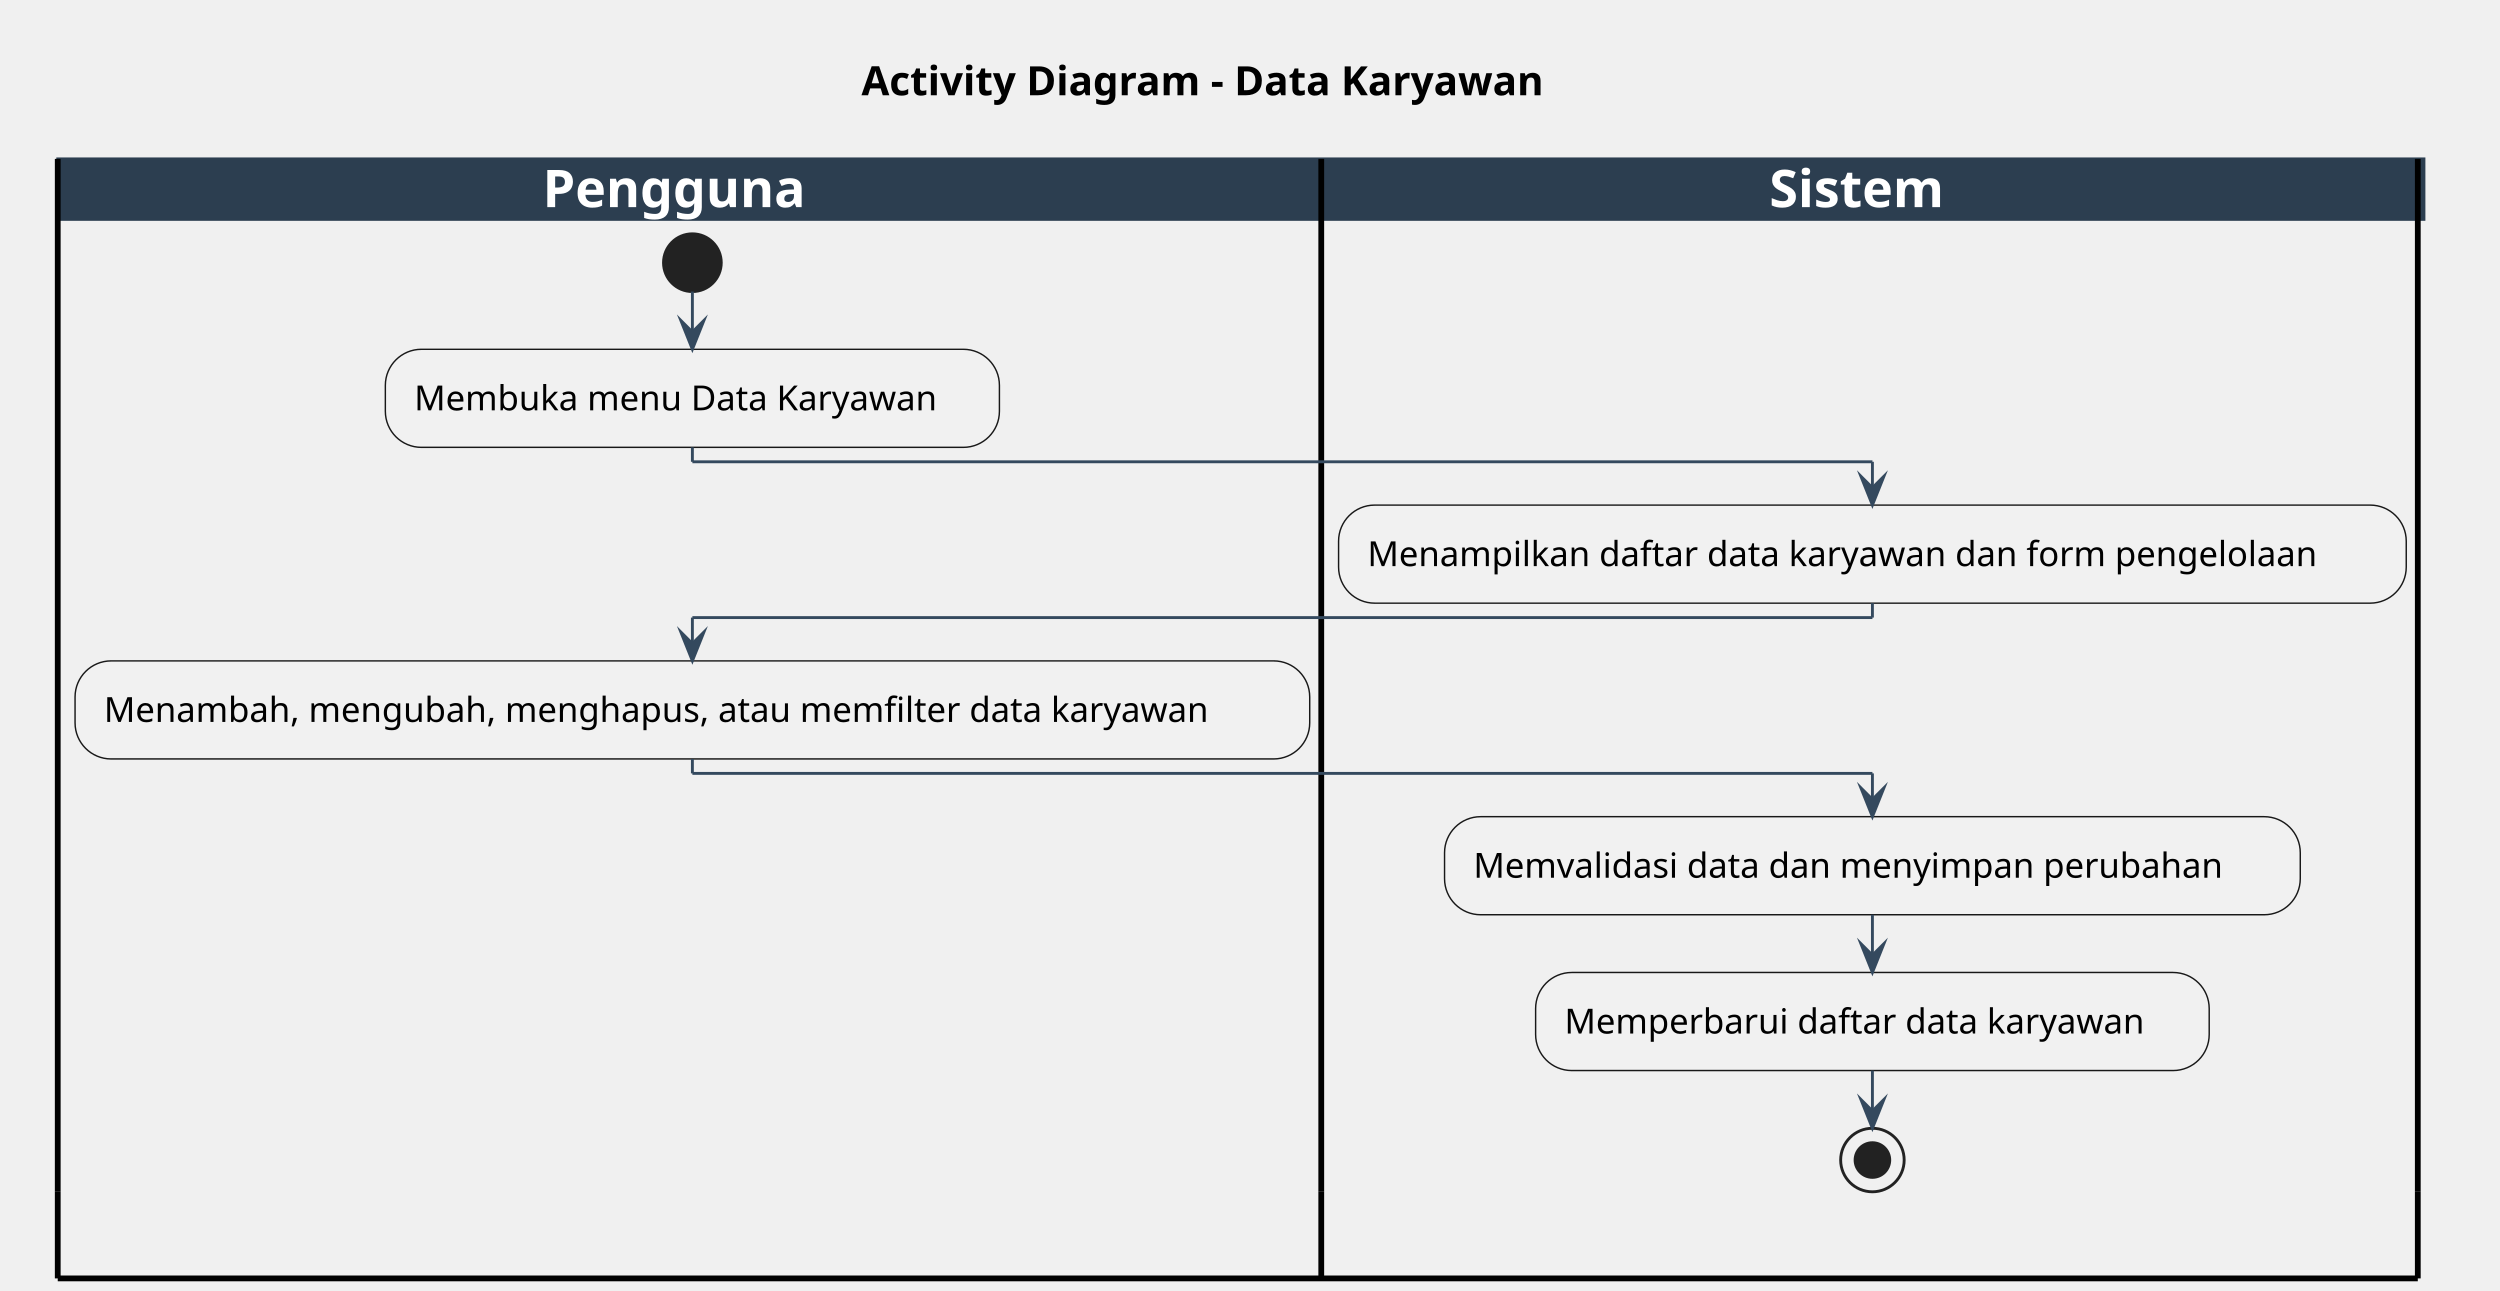
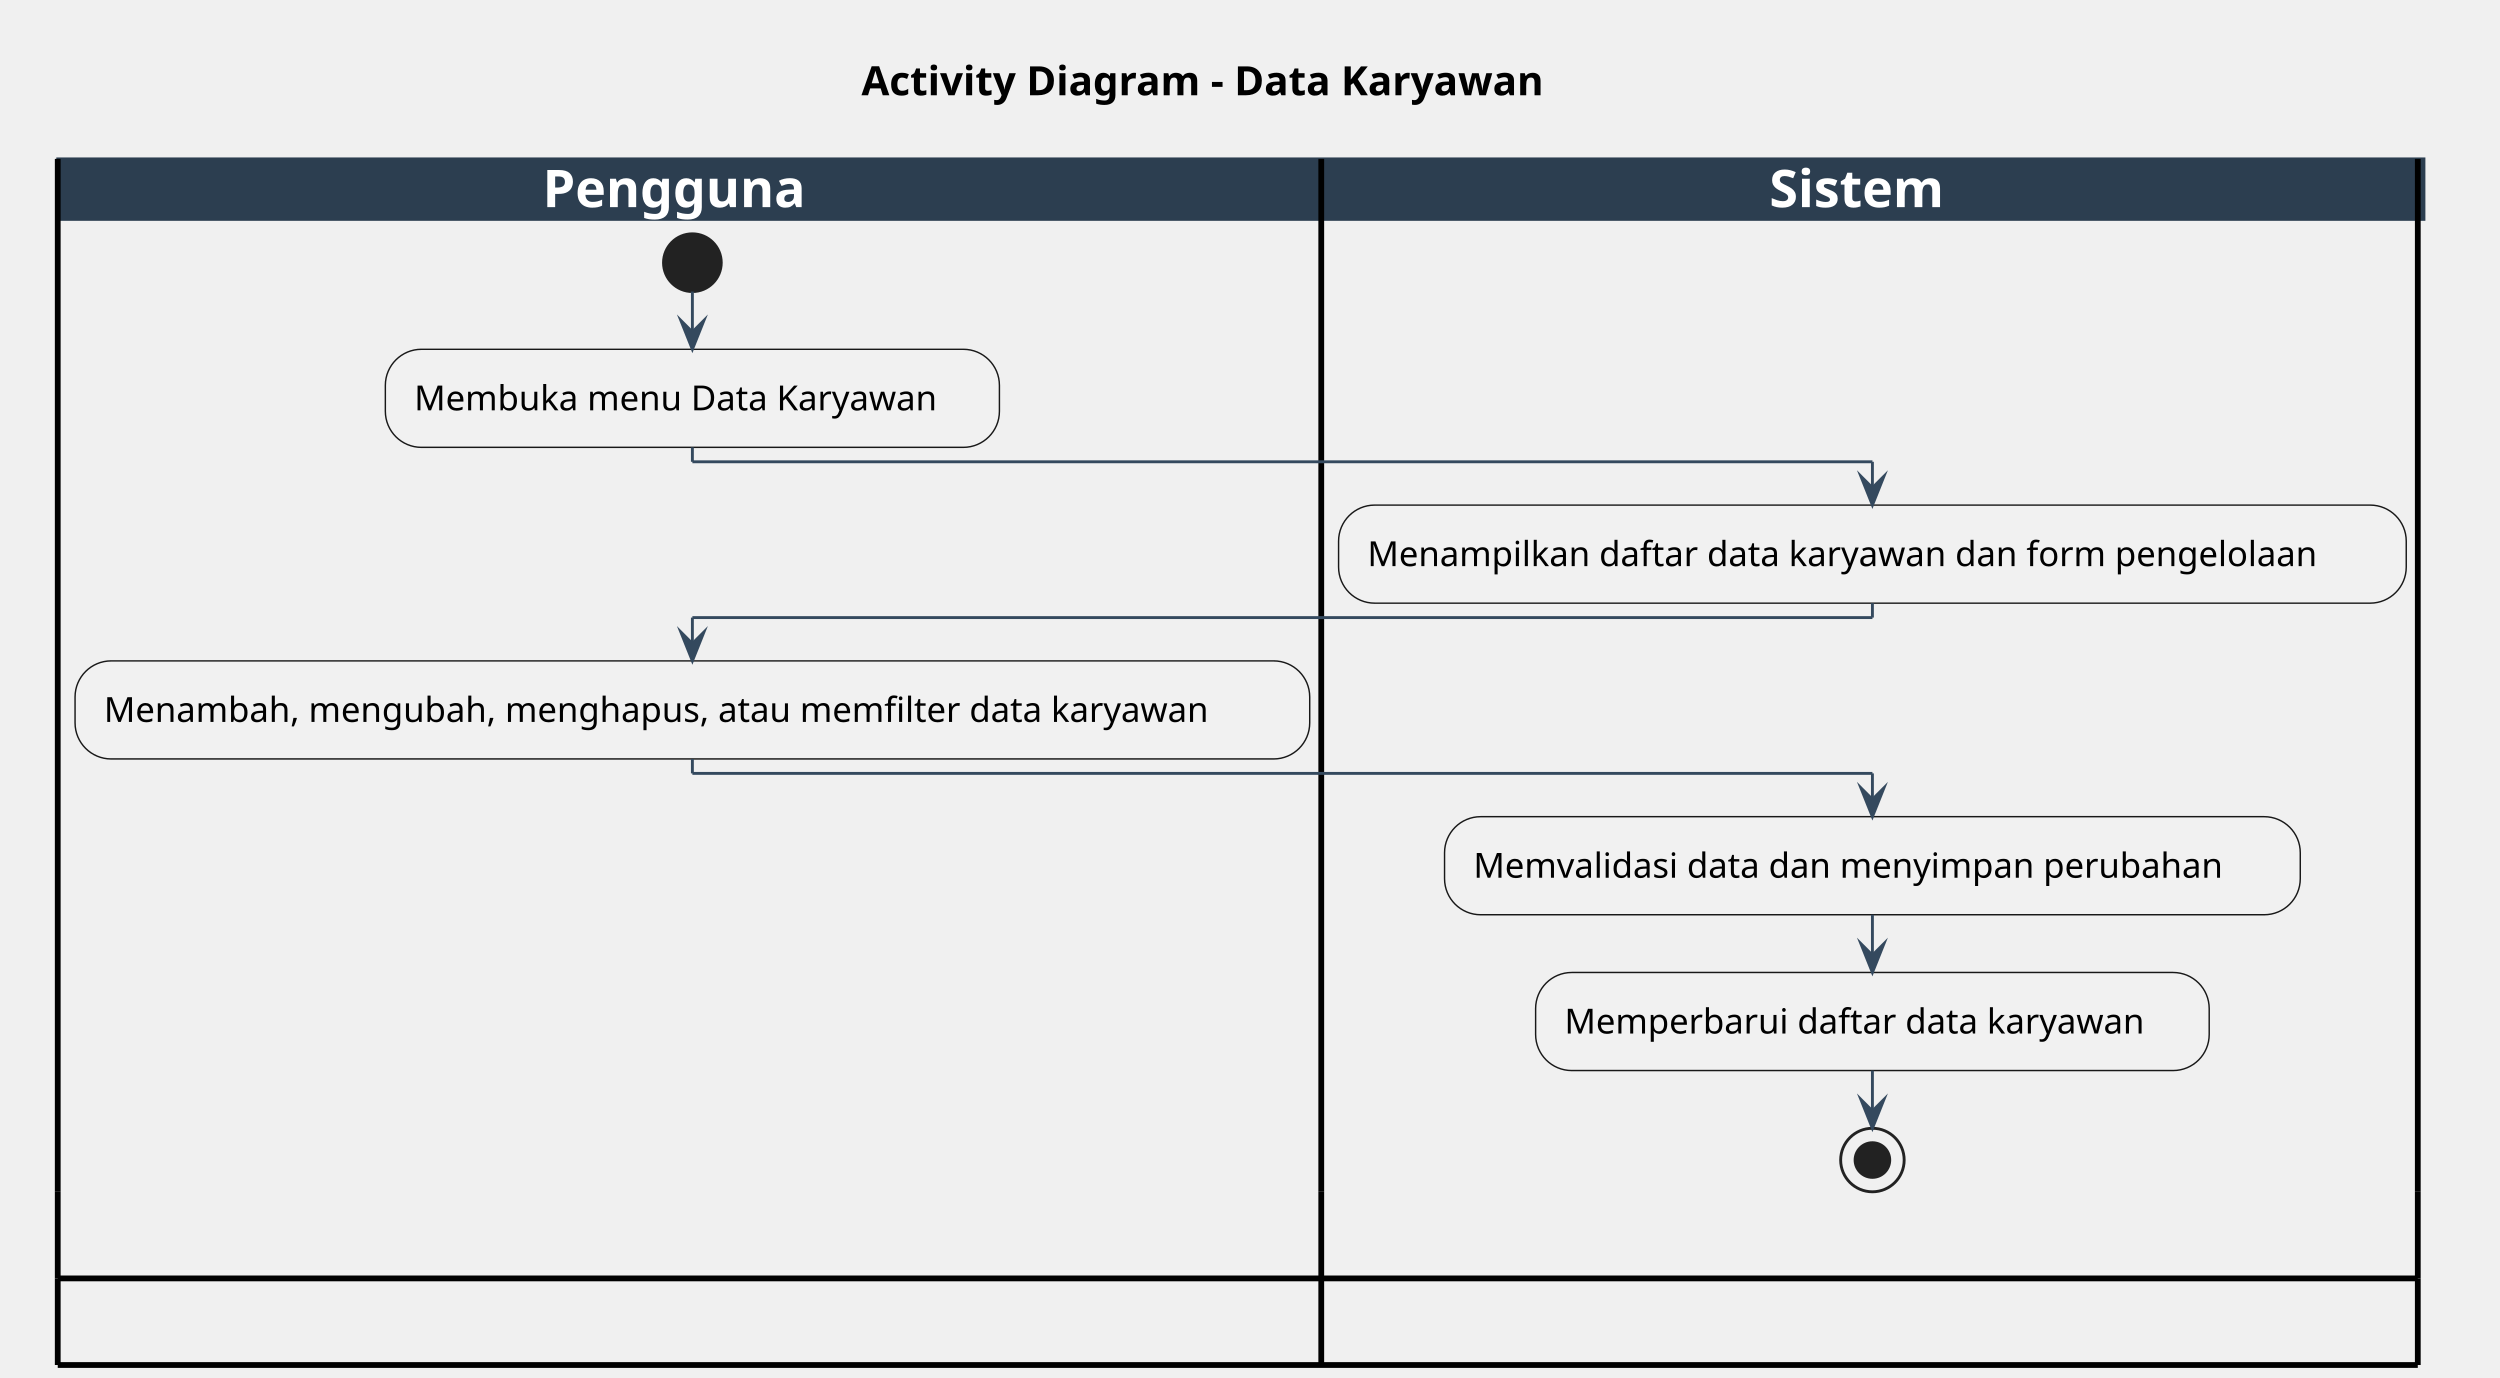
- <svg xmlns="http://www.w3.org/2000/svg" contentStyleType="text/css" data-diagram-type="ACTIVITY" height="447px" preserveAspectRatio="none" style="width:866px;height:447px;background:#FFFFFF;" version="1.1" viewBox="0 0 866 447" width="866px" zoomAndPan="magnify">
+ <svg xmlns="http://www.w3.org/2000/svg" contentStyleType="text/css" data-diagram-type="ACTIVITY" height="477px" preserveAspectRatio="none" style="width:866px;height:477px;background:#FFFFFF;" version="1.1" viewBox="0 0 866 477" width="866px" zoomAndPan="magnify">
  <defs />
  <g>
    <g class="title" data-source-line="1">
      <text fill="#000000" font-family="sans-serif" font-size="14" font-weight="700" lengthAdjust="spacing" textLength="267.832" x="298.412" y="32.995">Activity Diagram - Data Karyawan</text>
    </g>
    <rect fill="#2C3E50" height="20.953" style="stroke:#2C3E50;stroke-width:1;" width="819.657" x="20" y="55.042" />
    <ellipse cx="239.842" cy="90.995" fill="#222222" rx="10" ry="10" style="stroke:#222222;stroke-width:1;" />
    <rect fill="#F1F1F1" height="33.969" rx="12.5" ry="12.5" style="stroke:#181818;stroke-width:0.5;" width="212.715" x="133.484" y="120.995" />
    <text fill="#000000" font-family="sans-serif" font-size="12" lengthAdjust="spacing" textLength="192.715" x="143.484" y="142.134">Membuka menu Data Karyawan</text>
    <rect fill="#F1F1F1" height="33.969" rx="12.5" ry="12.5" style="stroke:#181818;stroke-width:0.5;" width="427.684" x="26" y="228.933" />
    <text fill="#000000" font-family="sans-serif" font-size="12" lengthAdjust="spacing" textLength="407.684" x="36" y="250.071">Menambah, mengubah, menghapus, atau memfilter data karyawan</text>
    <line style="stroke:#000000;stroke-width:2;" x1="20" x2="20" y1="55.042" y2="412.839" />
    <rect fill="#F1F1F1" height="33.969" rx="12.5" ry="12.5" style="stroke:#181818;stroke-width:0.5;" width="369.84" x="463.684" y="174.964" />
    <text fill="#000000" font-family="sans-serif" font-size="12" lengthAdjust="spacing" textLength="349.84" x="473.684" y="196.102">Menampilkan daftar data karyawan dan form pengelolaan</text>
    <rect fill="#F1F1F1" height="33.969" rx="12.5" ry="12.5" style="stroke:#181818;stroke-width:0.5;" width="296.422" x="500.393" y="282.901" />
    <text fill="#000000" font-family="sans-serif" font-size="12" lengthAdjust="spacing" textLength="276.422" x="510.393" y="304.04">Memvalidasi data dan menyimpan perubahan</text>
    <rect fill="#F1F1F1" height="33.969" rx="12.5" ry="12.5" style="stroke:#181818;stroke-width:0.5;" width="233.328" x="531.939" y="336.87" />
    <text fill="#000000" font-family="sans-serif" font-size="12" lengthAdjust="spacing" textLength="213.328" x="541.939" y="358.009">Memperbarui daftar data karyawan</text>
    <ellipse cx="648.604" cy="401.839" fill="none" rx="11" ry="11" style="stroke:#222222;stroke-width:1;" />
    <ellipse cx="648.604" cy="401.839" fill="#222222" rx="6" ry="6" style="stroke:#222222;stroke-width:1;" />
    <line style="stroke:#000000;stroke-width:2;" x1="457.684" x2="457.684" y1="55.042" y2="412.839" />
    <line style="stroke:#000000;stroke-width:2;" x1="837.523" x2="837.523" y1="55.042" y2="412.839" />
    <line style="stroke:#34495E;stroke-width:1;" x1="239.842" x2="239.842" y1="100.995" y2="120.995" />
    <polygon fill="#34495E" points="235.842,110.995,239.842,120.995,243.842,110.995,239.842,114.995" style="stroke:#34495E;stroke-width:1;stroke-linejoin:miter;stroke-miterlimit:10;" />
    <line style="stroke:#34495E;stroke-width:1;" x1="648.604" x2="648.604" y1="316.87" y2="336.87" />
    <polygon fill="#34495E" points="644.604,326.87,648.604,336.87,652.604,326.87,648.604,330.87" style="stroke:#34495E;stroke-width:1;stroke-linejoin:miter;stroke-miterlimit:10;" />
    <line style="stroke:#34495E;stroke-width:1;" x1="648.604" x2="648.604" y1="370.839" y2="390.839" />
    <polygon fill="#34495E" points="644.604,380.839,648.604,390.839,652.604,380.839,648.604,384.839" style="stroke:#34495E;stroke-width:1;stroke-linejoin:miter;stroke-miterlimit:10;" />
    <line style="stroke:#34495E;stroke-width:1;" x1="239.842" x2="239.842" y1="154.964" y2="159.964" />
    <line style="stroke:#34495E;stroke-width:1;" x1="239.842" x2="648.604" y1="159.964" y2="159.964" />
    <line style="stroke:#34495E;stroke-width:1;" x1="648.604" x2="648.604" y1="159.964" y2="174.964" />
    <polygon fill="#34495E" points="644.604,164.964,648.604,174.964,652.604,164.964,648.604,168.964" style="stroke:#34495E;stroke-width:1;stroke-linejoin:miter;stroke-miterlimit:10;" />
    <line style="stroke:#34495E;stroke-width:1;" x1="648.604" x2="648.604" y1="208.933" y2="213.933" />
    <line style="stroke:#34495E;stroke-width:1;" x1="648.604" x2="239.842" y1="213.933" y2="213.933" />
    <line style="stroke:#34495E;stroke-width:1;" x1="239.842" x2="239.842" y1="213.933" y2="228.933" />
    <polygon fill="#34495E" points="235.842,218.933,239.842,228.933,243.842,218.933,239.842,222.933" style="stroke:#34495E;stroke-width:1;stroke-linejoin:miter;stroke-miterlimit:10;" />
    <line style="stroke:#34495E;stroke-width:1;" x1="239.842" x2="239.842" y1="262.901" y2="267.901" />
    <line style="stroke:#34495E;stroke-width:1;" x1="239.842" x2="648.604" y1="267.901" y2="267.901" />
    <line style="stroke:#34495E;stroke-width:1;" x1="648.604" x2="648.604" y1="267.901" y2="282.901" />
    <polygon fill="#34495E" points="644.604,272.901,648.604,282.901,652.604,272.901,648.604,276.901" style="stroke:#34495E;stroke-width:1;stroke-linejoin:miter;stroke-miterlimit:10;" />
    <text fill="#FFFFFF" font-family="sans-serif" font-size="18" font-weight="700" lengthAdjust="spacing" textLength="101.76" x="187.962" y="71.75">Pengguna</text>
    <text fill="#FFFFFF" font-family="sans-serif" font-size="18" font-weight="700" lengthAdjust="spacing" textLength="69.416" x="612.895" y="71.75">Sistem</text>
  </g>
  <line style="stroke:#000000;stroke-width:2;" x1="20" x2="20" y1="412.839" y2="442.839" />
  <line style="stroke:#000000;stroke-width:2;" x1="457.684" x2="457.684" y1="412.839" y2="442.839" />
  <line style="stroke:#000000;stroke-width:2;" x1="837.523" x2="837.523" y1="412.839" y2="442.839" />
  <line style="stroke:#000000;stroke-width:2;" x1="20" x2="837.523" y1="442.839" y2="442.839" />
+   <line style="stroke:#000000;stroke-width:2;" x1="20" x2="20" y1="442.839" y2="472.839" />
+   <line style="stroke:#000000;stroke-width:2;" x1="457.684" x2="457.684" y1="442.839" y2="472.839" />
+   <line style="stroke:#000000;stroke-width:2;" x1="837.523" x2="837.523" y1="442.839" y2="472.839" />
+   <line style="stroke:#000000;stroke-width:2;" x1="20" x2="837.523" y1="472.839" y2="472.839" />
</svg>
